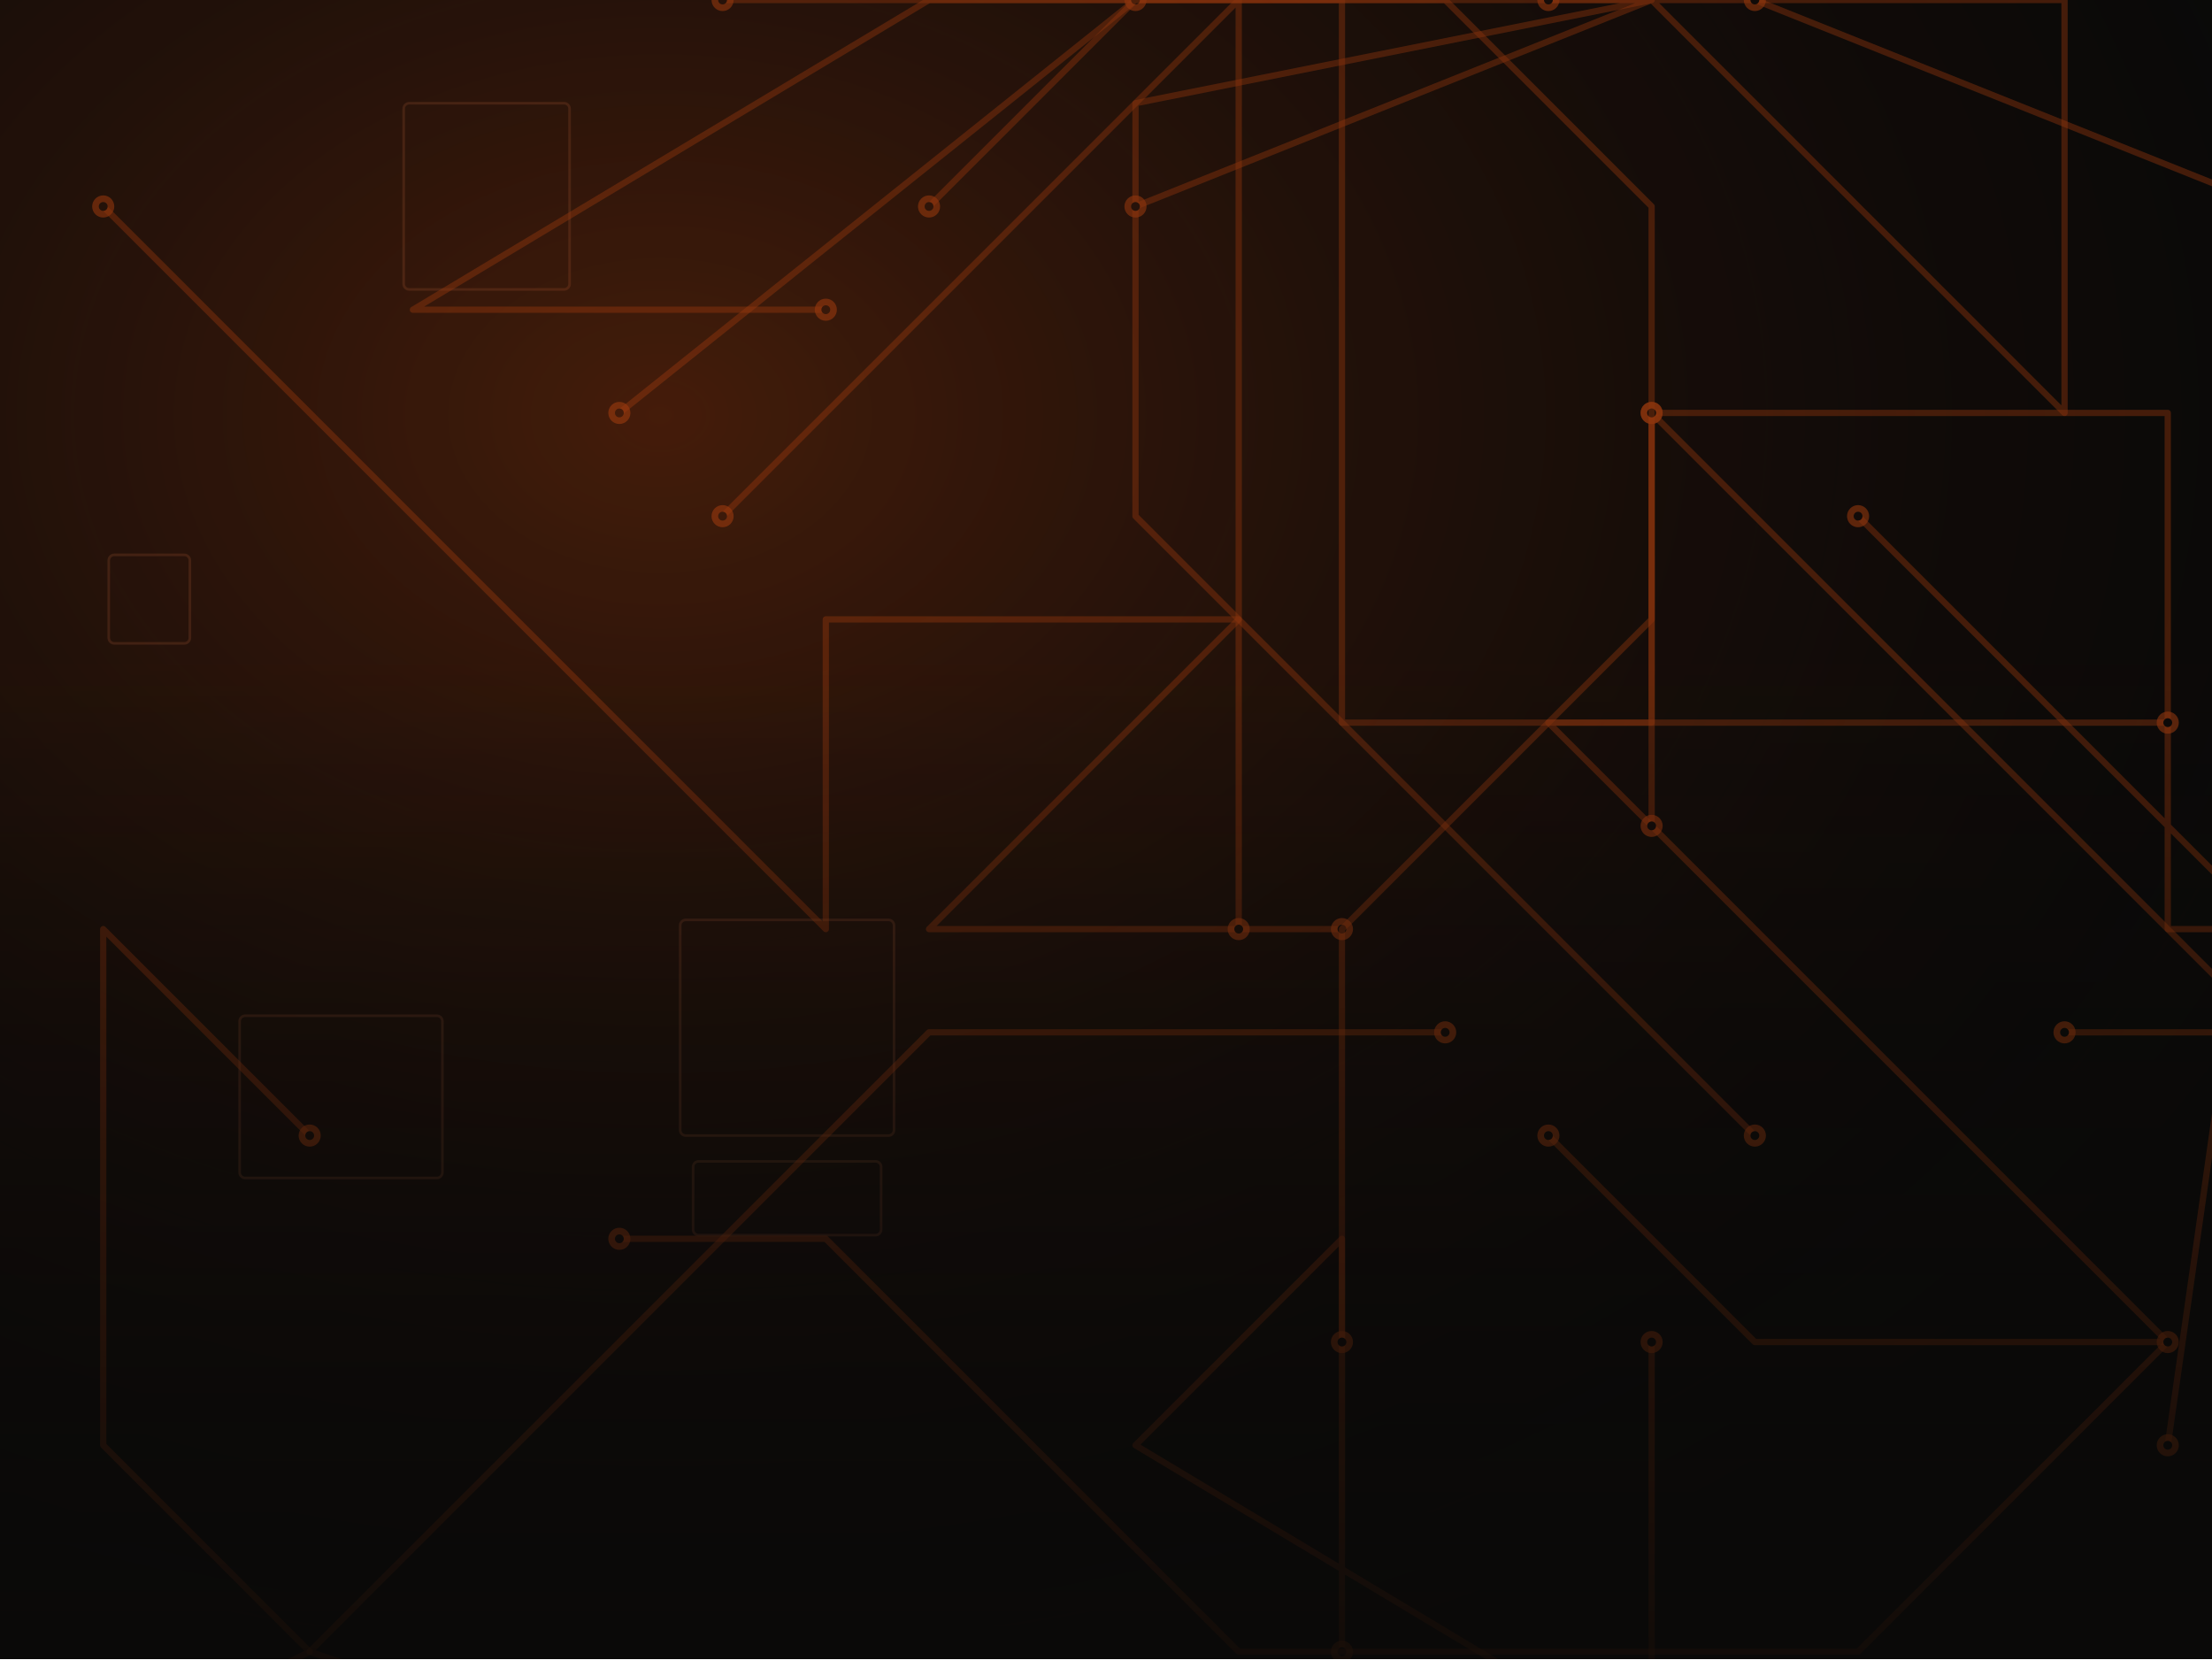
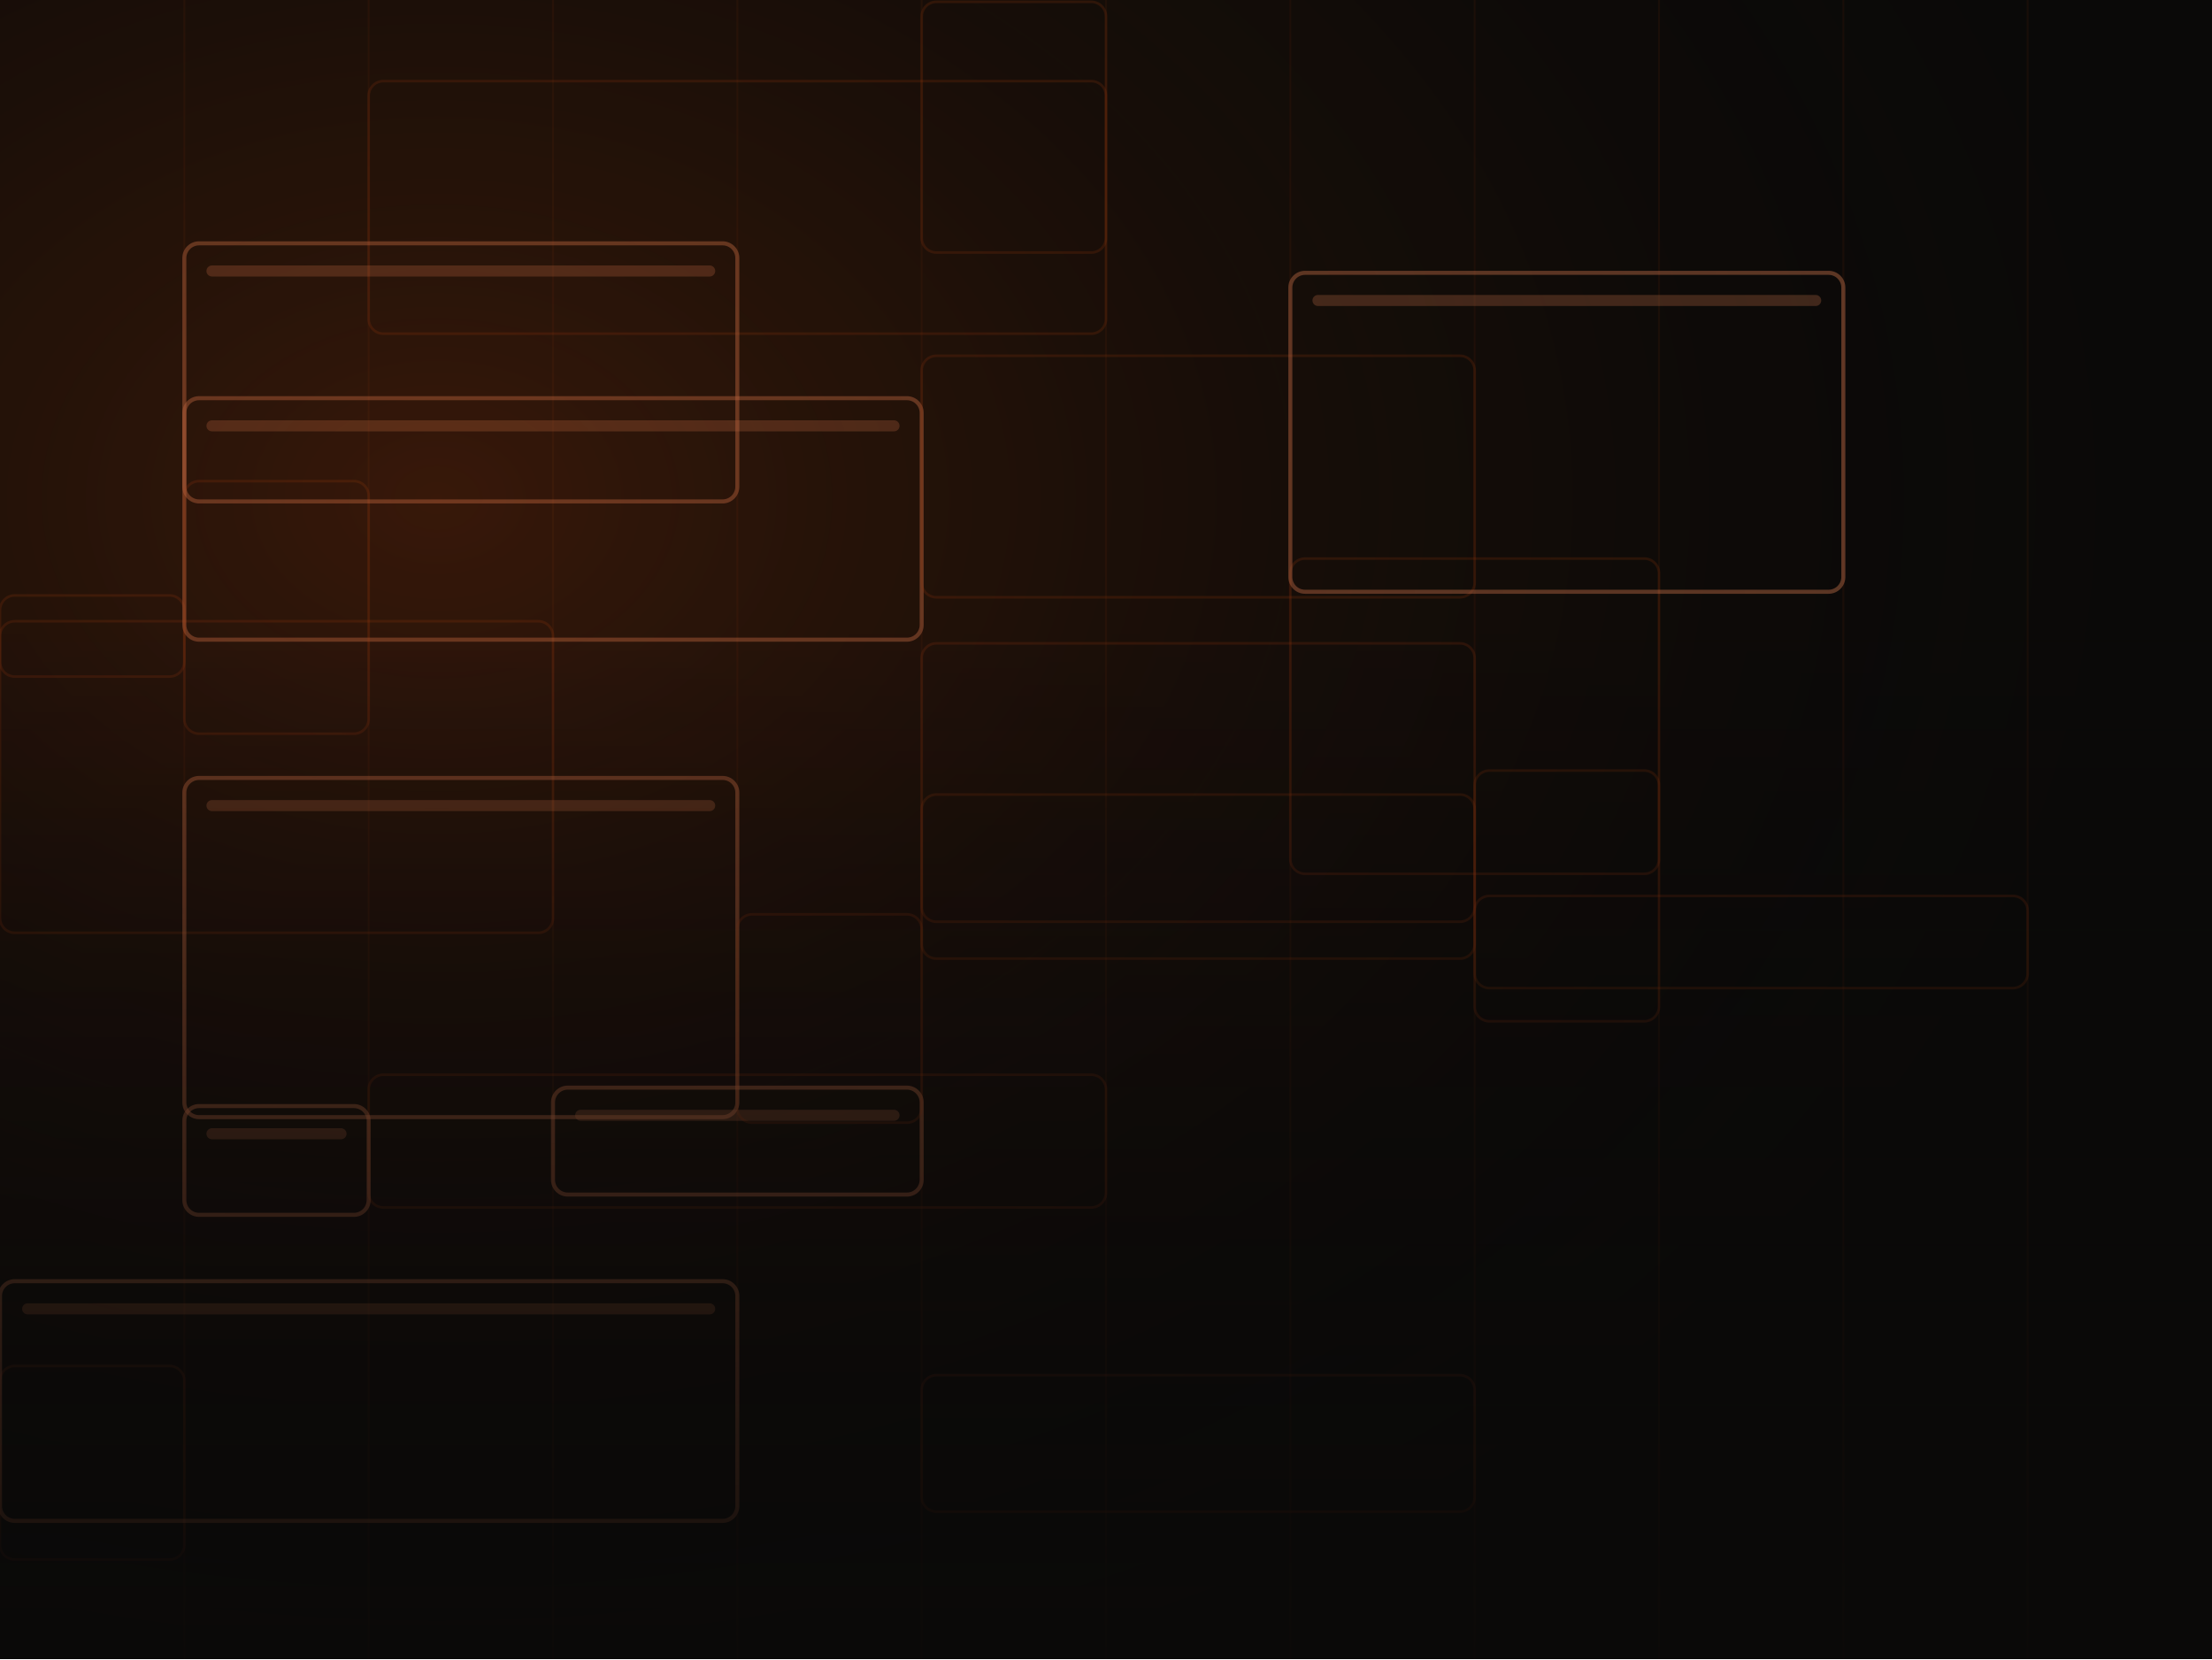
<svg xmlns="http://www.w3.org/2000/svg" viewBox="0 0 1200 900" width="1200" height="900" preserveAspectRatio="xMidYMid slice">
  <defs />
  <rect width="1200" height="900" fill="#0A0908" />
-   <rect x="130" y="551" width="110" height="88" fill="none" stroke="#F2895C" stroke-width="1.4" stroke-opacity="0.2" rx="3" />
-   <rect x="369" y="499" width="116" height="117" fill="none" stroke="#F2895C" stroke-width="1.4" stroke-opacity="0.2" rx="3" />
-   <rect x="219" y="56" width="90" height="101" fill="none" stroke="#F2895C" stroke-width="1.4" stroke-opacity="0.2" rx="3" />
-   <rect x="376" y="630" width="102" height="40" fill="none" stroke="#F2895C" stroke-width="1.4" stroke-opacity="0.2" rx="3" />
-   <rect x="59" y="301" width="44" height="48" fill="none" stroke="#F2895C" stroke-width="1.4" stroke-opacity="0.2" rx="3" />
-   <path d="M896,224 L1176,224 L1176,504 L1232,504 L1008,280" fill="none" stroke="#B8430F" stroke-width="3.4" stroke-opacity="0.42" stroke-linejoin="round" stroke-linecap="round" />
-   <circle cx="896" cy="224" r="6" fill="#B8430F" opacity="0.6" />
-   <circle cx="896" cy="224" r="2.4" fill="#0A0908" />
-   <circle cx="1008" cy="280" r="6" fill="#B8430F" opacity="0.6" />
-   <circle cx="1008" cy="280" r="2.4" fill="#0A0908" />
-   <path d="M1120,560 L1232,560 L1232,840 L1232,840 L1232,952" fill="none" stroke="#B8430F" stroke-width="3.4" stroke-opacity="0.42" stroke-linejoin="round" stroke-linecap="round" />
-   <circle cx="1120" cy="560" r="6" fill="#B8430F" opacity="0.6" />
-   <circle cx="1120" cy="560" r="2.4" fill="#0A0908" />
-   <circle cx="1232" cy="952" r="6" fill="#B8430F" opacity="0.6" />
-   <circle cx="1232" cy="952" r="2.4" fill="#0A0908" />
-   <path d="M1176,392 L840,392 L1176,728 L952,728 L840,616" fill="none" stroke="#B8430F" stroke-width="3.4" stroke-opacity="0.42" stroke-linejoin="round" stroke-linecap="round" />
-   <circle cx="1176" cy="392" r="6" fill="#B8430F" opacity="0.6" />
-   <circle cx="1176" cy="392" r="2.4" fill="#0A0908" />
-   <circle cx="840" cy="616" r="6" fill="#B8430F" opacity="0.6" />
-   <circle cx="840" cy="616" r="2.4" fill="#0A0908" />
-   <path d="M728,896 L728,672 L616,784 L896,952 L896,728" fill="none" stroke="#B8430F" stroke-width="3.4" stroke-opacity="0.42" stroke-linejoin="round" stroke-linecap="round" />
-   <circle cx="728" cy="896" r="6" fill="#B8430F" opacity="0.6" />
-   <circle cx="728" cy="896" r="2.4" fill="#0A0908" />
-   <circle cx="896" cy="728" r="6" fill="#B8430F" opacity="0.6" />
-   <circle cx="896" cy="728" r="2.4" fill="#0A0908" />
-   <path d="M448,168 L224,168 L504,0 L616,0 L504,112" fill="none" stroke="#B8430F" stroke-width="3.4" stroke-opacity="0.42" stroke-linejoin="round" stroke-linecap="round" />
-   <circle cx="448" cy="168" r="6" fill="#B8430F" opacity="0.6" />
-   <circle cx="448" cy="168" r="2.4" fill="#0A0908" />
-   <circle cx="504" cy="112" r="6" fill="#B8430F" opacity="0.6" />
-   <circle cx="504" cy="112" r="2.4" fill="#0A0908" />
-   <path d="M784,560 L504,560 L168,896 L336,952 L0,952" fill="none" stroke="#B8430F" stroke-width="3.4" stroke-opacity="0.42" stroke-linejoin="round" stroke-linecap="round" />
-   <circle cx="784" cy="560" r="6" fill="#B8430F" opacity="0.6" />
-   <circle cx="784" cy="560" r="2.4" fill="#0A0908" />
-   <circle cx="0" cy="952" r="6" fill="#B8430F" opacity="0.6" />
-   <circle cx="0" cy="952" r="2.4" fill="#0A0908" />
-   <path d="M728,504 L504,504 L672,336 L672,0 L392,280" fill="none" stroke="#B8430F" stroke-width="3.4" stroke-opacity="0.42" stroke-linejoin="round" stroke-linecap="round" />
-   <circle cx="728" cy="504" r="6" fill="#B8430F" opacity="0.6" />
-   <circle cx="728" cy="504" r="2.4" fill="#0A0908" />
-   <circle cx="392" cy="280" r="6" fill="#B8430F" opacity="0.6" />
-   <circle cx="392" cy="280" r="2.4" fill="#0A0908" />
-   <path d="M168,616 L56,504 L56,784 L168,896 L56,952" fill="none" stroke="#B8430F" stroke-width="3.4" stroke-opacity="0.42" stroke-linejoin="round" stroke-linecap="round" />
-   <circle cx="168" cy="616" r="6" fill="#B8430F" opacity="0.6" />
-   <circle cx="168" cy="616" r="2.4" fill="#0A0908" />
-   <circle cx="56" cy="952" r="6" fill="#B8430F" opacity="0.6" />
-   <circle cx="56" cy="952" r="2.4" fill="#0A0908" />
-   <path d="M728,728 L728,504 L896,336 L896,224 L1232,560" fill="none" stroke="#B8430F" stroke-width="3.4" stroke-opacity="0.42" stroke-linejoin="round" stroke-linecap="round" />
-   <circle cx="728" cy="728" r="6" fill="#B8430F" opacity="0.6" />
-   <circle cx="728" cy="728" r="2.4" fill="#0A0908" />
-   <circle cx="1232" cy="560" r="6" fill="#B8430F" opacity="0.6" />
-   <circle cx="1232" cy="560" r="2.4" fill="#0A0908" />
-   <path d="M672,504 L672,336 L448,336 L448,504 L56,112" fill="none" stroke="#B8430F" stroke-width="3.4" stroke-opacity="0.42" stroke-linejoin="round" stroke-linecap="round" />
-   <circle cx="672" cy="504" r="6" fill="#B8430F" opacity="0.6" />
-   <circle cx="672" cy="504" r="2.4" fill="#0A0908" />
-   <circle cx="56" cy="112" r="6" fill="#B8430F" opacity="0.6" />
-   <circle cx="56" cy="112" r="2.4" fill="#0A0908" />
-   <path d="M896,224 L896,392 L728,392 L728,0 L392,0" fill="none" stroke="#B8430F" stroke-width="3.4" stroke-opacity="0.42" stroke-linejoin="round" stroke-linecap="round" />
-   <circle cx="896" cy="224" r="6" fill="#B8430F" opacity="0.6" />
-   <circle cx="896" cy="224" r="2.4" fill="#0A0908" />
-   <circle cx="392" cy="0" r="6" fill="#B8430F" opacity="0.6" />
-   <circle cx="392" cy="0" r="2.4" fill="#0A0908" />
-   <path d="M952,616 L616,280 L616,56 L896,0 L616,0" fill="none" stroke="#B8430F" stroke-width="3.4" stroke-opacity="0.42" stroke-linejoin="round" stroke-linecap="round" />
-   <circle cx="952" cy="616" r="6" fill="#B8430F" opacity="0.6" />
-   <circle cx="952" cy="616" r="2.4" fill="#0A0908" />
-   <circle cx="616" cy="0" r="6" fill="#B8430F" opacity="0.6" />
-   <circle cx="616" cy="0" r="2.4" fill="#0A0908" />
-   <path d="M336,672 L448,672 L672,896 L1008,896 L1176,728" fill="none" stroke="#B8430F" stroke-width="3.4" stroke-opacity="0.42" stroke-linejoin="round" stroke-linecap="round" />
-   <circle cx="336" cy="672" r="6" fill="#B8430F" opacity="0.6" />
-   <circle cx="336" cy="672" r="2.4" fill="#0A0908" />
-   <circle cx="1176" cy="728" r="6" fill="#B8430F" opacity="0.6" />
-   <circle cx="1176" cy="728" r="2.4" fill="#0A0908" />
-   <path d="M336,224 L616,0 L784,0 L896,112 L896,448" fill="none" stroke="#B8430F" stroke-width="3.4" stroke-opacity="0.42" stroke-linejoin="round" stroke-linecap="round" />
-   <circle cx="336" cy="224" r="6" fill="#B8430F" opacity="0.6" />
-   <circle cx="336" cy="224" r="2.4" fill="#0A0908" />
-   <circle cx="896" cy="448" r="6" fill="#B8430F" opacity="0.6" />
-   <circle cx="896" cy="448" r="2.4" fill="#0A0908" />
-   <path d="M616,112 L896,0 L1120,224 L1120,0 L840,0" fill="none" stroke="#B8430F" stroke-width="3.4" stroke-opacity="0.42" stroke-linejoin="round" stroke-linecap="round" />
-   <circle cx="616" cy="112" r="6" fill="#B8430F" opacity="0.6" />
-   <circle cx="616" cy="112" r="2.4" fill="#0A0908" />
-   <circle cx="840" cy="0" r="6" fill="#B8430F" opacity="0.6" />
-   <circle cx="840" cy="0" r="2.4" fill="#0A0908" />
-   <path d="M1176,784 L1232,392 L1232,112 L1232,112 L952,0" fill="none" stroke="#B8430F" stroke-width="3.4" stroke-opacity="0.42" stroke-linejoin="round" stroke-linecap="round" />
-   <circle cx="1176" cy="784" r="6" fill="#B8430F" opacity="0.6" />
-   <circle cx="1176" cy="784" r="2.4" fill="#0A0908" />
-   <circle cx="952" cy="0" r="6" fill="#B8430F" opacity="0.6" />
-   <circle cx="952" cy="0" r="2.4" fill="#0A0908" />
-   <radialGradient id="b" cx="0.3" cy="0.25" r="0.85">
-     <stop offset="0" stop-color="#B8430F" stop-opacity="0.4" />
+   <line x1="100" y1="0" x2="100" y2="900" stroke="#B8430F" stroke-width="1" stroke-opacity="0.1" />
+   <line x1="200" y1="0" x2="200" y2="900" stroke="#B8430F" stroke-width="1" stroke-opacity="0.1" />
+   <line x1="300" y1="0" x2="300" y2="900" stroke="#B8430F" stroke-width="1" stroke-opacity="0.1" />
+   <line x1="400" y1="0" x2="400" y2="900" stroke="#B8430F" stroke-width="1" stroke-opacity="0.1" />
+   <line x1="500" y1="0" x2="500" y2="900" stroke="#B8430F" stroke-width="1" stroke-opacity="0.1" />
+   <line x1="600" y1="0" x2="600" y2="900" stroke="#B8430F" stroke-width="1" stroke-opacity="0.1" />
+   <line x1="700" y1="0" x2="700" y2="900" stroke="#B8430F" stroke-width="1" stroke-opacity="0.1" />
+   <line x1="800" y1="0" x2="800" y2="900" stroke="#B8430F" stroke-width="1" stroke-opacity="0.1" />
+   <line x1="900" y1="0" x2="900" y2="900" stroke="#B8430F" stroke-width="1" stroke-opacity="0.1" />
+   <line x1="1000" y1="0" x2="1000" y2="900" stroke="#B8430F" stroke-width="1" stroke-opacity="0.1" />
+   <line x1="1100" y1="0" x2="1100" y2="900" stroke="#B8430F" stroke-width="1" stroke-opacity="0.1" />
+   <rect x="800" y="418" width="100" height="136" rx="8" fill="none" stroke="#B8430F" stroke-width="1.4" stroke-opacity="0.22" />
+   <rect x="500" y="746" width="300" height="74" rx="8" fill="none" stroke="#B8430F" stroke-width="1.4" stroke-opacity="0.22" />
+   <rect x="700" y="303" width="200" height="171" rx="8" fill="none" stroke="#B8430F" stroke-width="1.4" stroke-opacity="0.22" />
+   <rect x="0" y="323" width="100" height="44" rx="8" fill="none" stroke="#B8430F" stroke-width="1.4" stroke-opacity="0.22" />
+   <rect x="200" y="44" width="400" height="137" rx="8" fill="none" stroke="#B8430F" stroke-width="1.4" stroke-opacity="0.22" />
+   <rect x="0" y="337" width="300" height="169" rx="8" fill="none" stroke="#B8430F" stroke-width="1.4" stroke-opacity="0.22" />
+   <rect x="800" y="486" width="300" height="50" rx="8" fill="none" stroke="#B8430F" stroke-width="1.4" stroke-opacity="0.22" />
+   <rect x="500" y="1" width="100" height="136" rx="8" fill="none" stroke="#B8430F" stroke-width="1.4" stroke-opacity="0.22" />
+   <rect x="0" y="741" width="100" height="105" rx="8" fill="none" stroke="#B8430F" stroke-width="1.4" stroke-opacity="0.22" />
+   <rect x="200" y="583" width="400" height="72" rx="8" fill="none" stroke="#B8430F" stroke-width="1.4" stroke-opacity="0.22" />
+   <rect x="100" y="216" width="400" height="131" rx="8" fill="none" stroke="#F2895C" stroke-width="2.2" stroke-opacity="0.45" />
+   <rect x="112" y="228" width="376" height="6" rx="3" fill="#F2895C" opacity="0.3" />
+   <rect x="300" y="590" width="200" height="58" rx="8" fill="none" stroke="#F2895C" stroke-width="2.2" stroke-opacity="0.45" />
+   <rect x="312" y="602" width="176" height="6" rx="3" fill="#F2895C" opacity="0.3" />
+   <rect x="500" y="349" width="300" height="171" rx="8" fill="none" stroke="#B8430F" stroke-width="1.4" stroke-opacity="0.22" />
+   <rect x="100" y="261" width="100" height="137" rx="8" fill="none" stroke="#B8430F" stroke-width="1.4" stroke-opacity="0.22" />
+   <rect x="100" y="600" width="100" height="59" rx="8" fill="none" stroke="#F2895C" stroke-width="2.2" stroke-opacity="0.45" />
+   <rect x="112" y="612" width="76" height="6" rx="3" fill="#F2895C" opacity="0.3" />
+   <rect x="500" y="193" width="300" height="131" rx="8" fill="none" stroke="#B8430F" stroke-width="1.4" stroke-opacity="0.22" />
+   <rect x="700" y="148" width="300" height="173" rx="8" fill="none" stroke="#F2895C" stroke-width="2.2" stroke-opacity="0.45" />
+   <rect x="712" y="160" width="276" height="6" rx="3" fill="#F2895C" opacity="0.3" />
+   <rect x="500" y="431" width="300" height="69" rx="8" fill="none" stroke="#B8430F" stroke-width="1.4" stroke-opacity="0.22" />
+   <rect x="100" y="422" width="300" height="184" rx="8" fill="none" stroke="#F2895C" stroke-width="2.2" stroke-opacity="0.45" />
+   <rect x="112" y="434" width="276" height="6" rx="3" fill="#F2895C" opacity="0.3" />
+   <rect x="100" y="132" width="300" height="140" rx="8" fill="none" stroke="#F2895C" stroke-width="2.2" stroke-opacity="0.45" />
+   <rect x="112" y="144" width="276" height="6" rx="3" fill="#F2895C" opacity="0.3" />
+   <rect x="400" y="496" width="100" height="113" rx="8" fill="none" stroke="#B8430F" stroke-width="1.4" stroke-opacity="0.22" />
+   <rect x="0" y="695" width="400" height="130" rx="8" fill="none" stroke="#F2895C" stroke-width="2.2" stroke-opacity="0.45" />
+   <rect x="12" y="707" width="376" height="6" rx="3" fill="#F2895C" opacity="0.3" />
+   <radialGradient id="bl" cx="0.2" cy="0.3" r="0.8">
+     <stop offset="0" stop-color="#B8430F" stop-opacity="0.32" />
    <stop offset="1" stop-color="#0A0908" stop-opacity="0" />
  </radialGradient>
-   <rect width="1200" height="900" fill="url(#b)" />
-   <linearGradient id="v2" x1="0" y1="1" x2="0" y2="0">
+   <rect width="1200" height="900" fill="url(#bl)" />
+   <linearGradient id="vg2" x1="0" y1="1" x2="0" y2="0">
    <stop offset="0" stop-color="#0A0908" stop-opacity="0.9" />
-     <stop offset="0.6" stop-color="#0A0908" stop-opacity="0.15" />
+     <stop offset="0.62" stop-color="#0A0908" stop-opacity="0.18" />
  </linearGradient>
-   <rect width="1200" height="900" fill="url(#v2)" />
+   <rect width="1200" height="900" fill="url(#vg2)" />
</svg>
